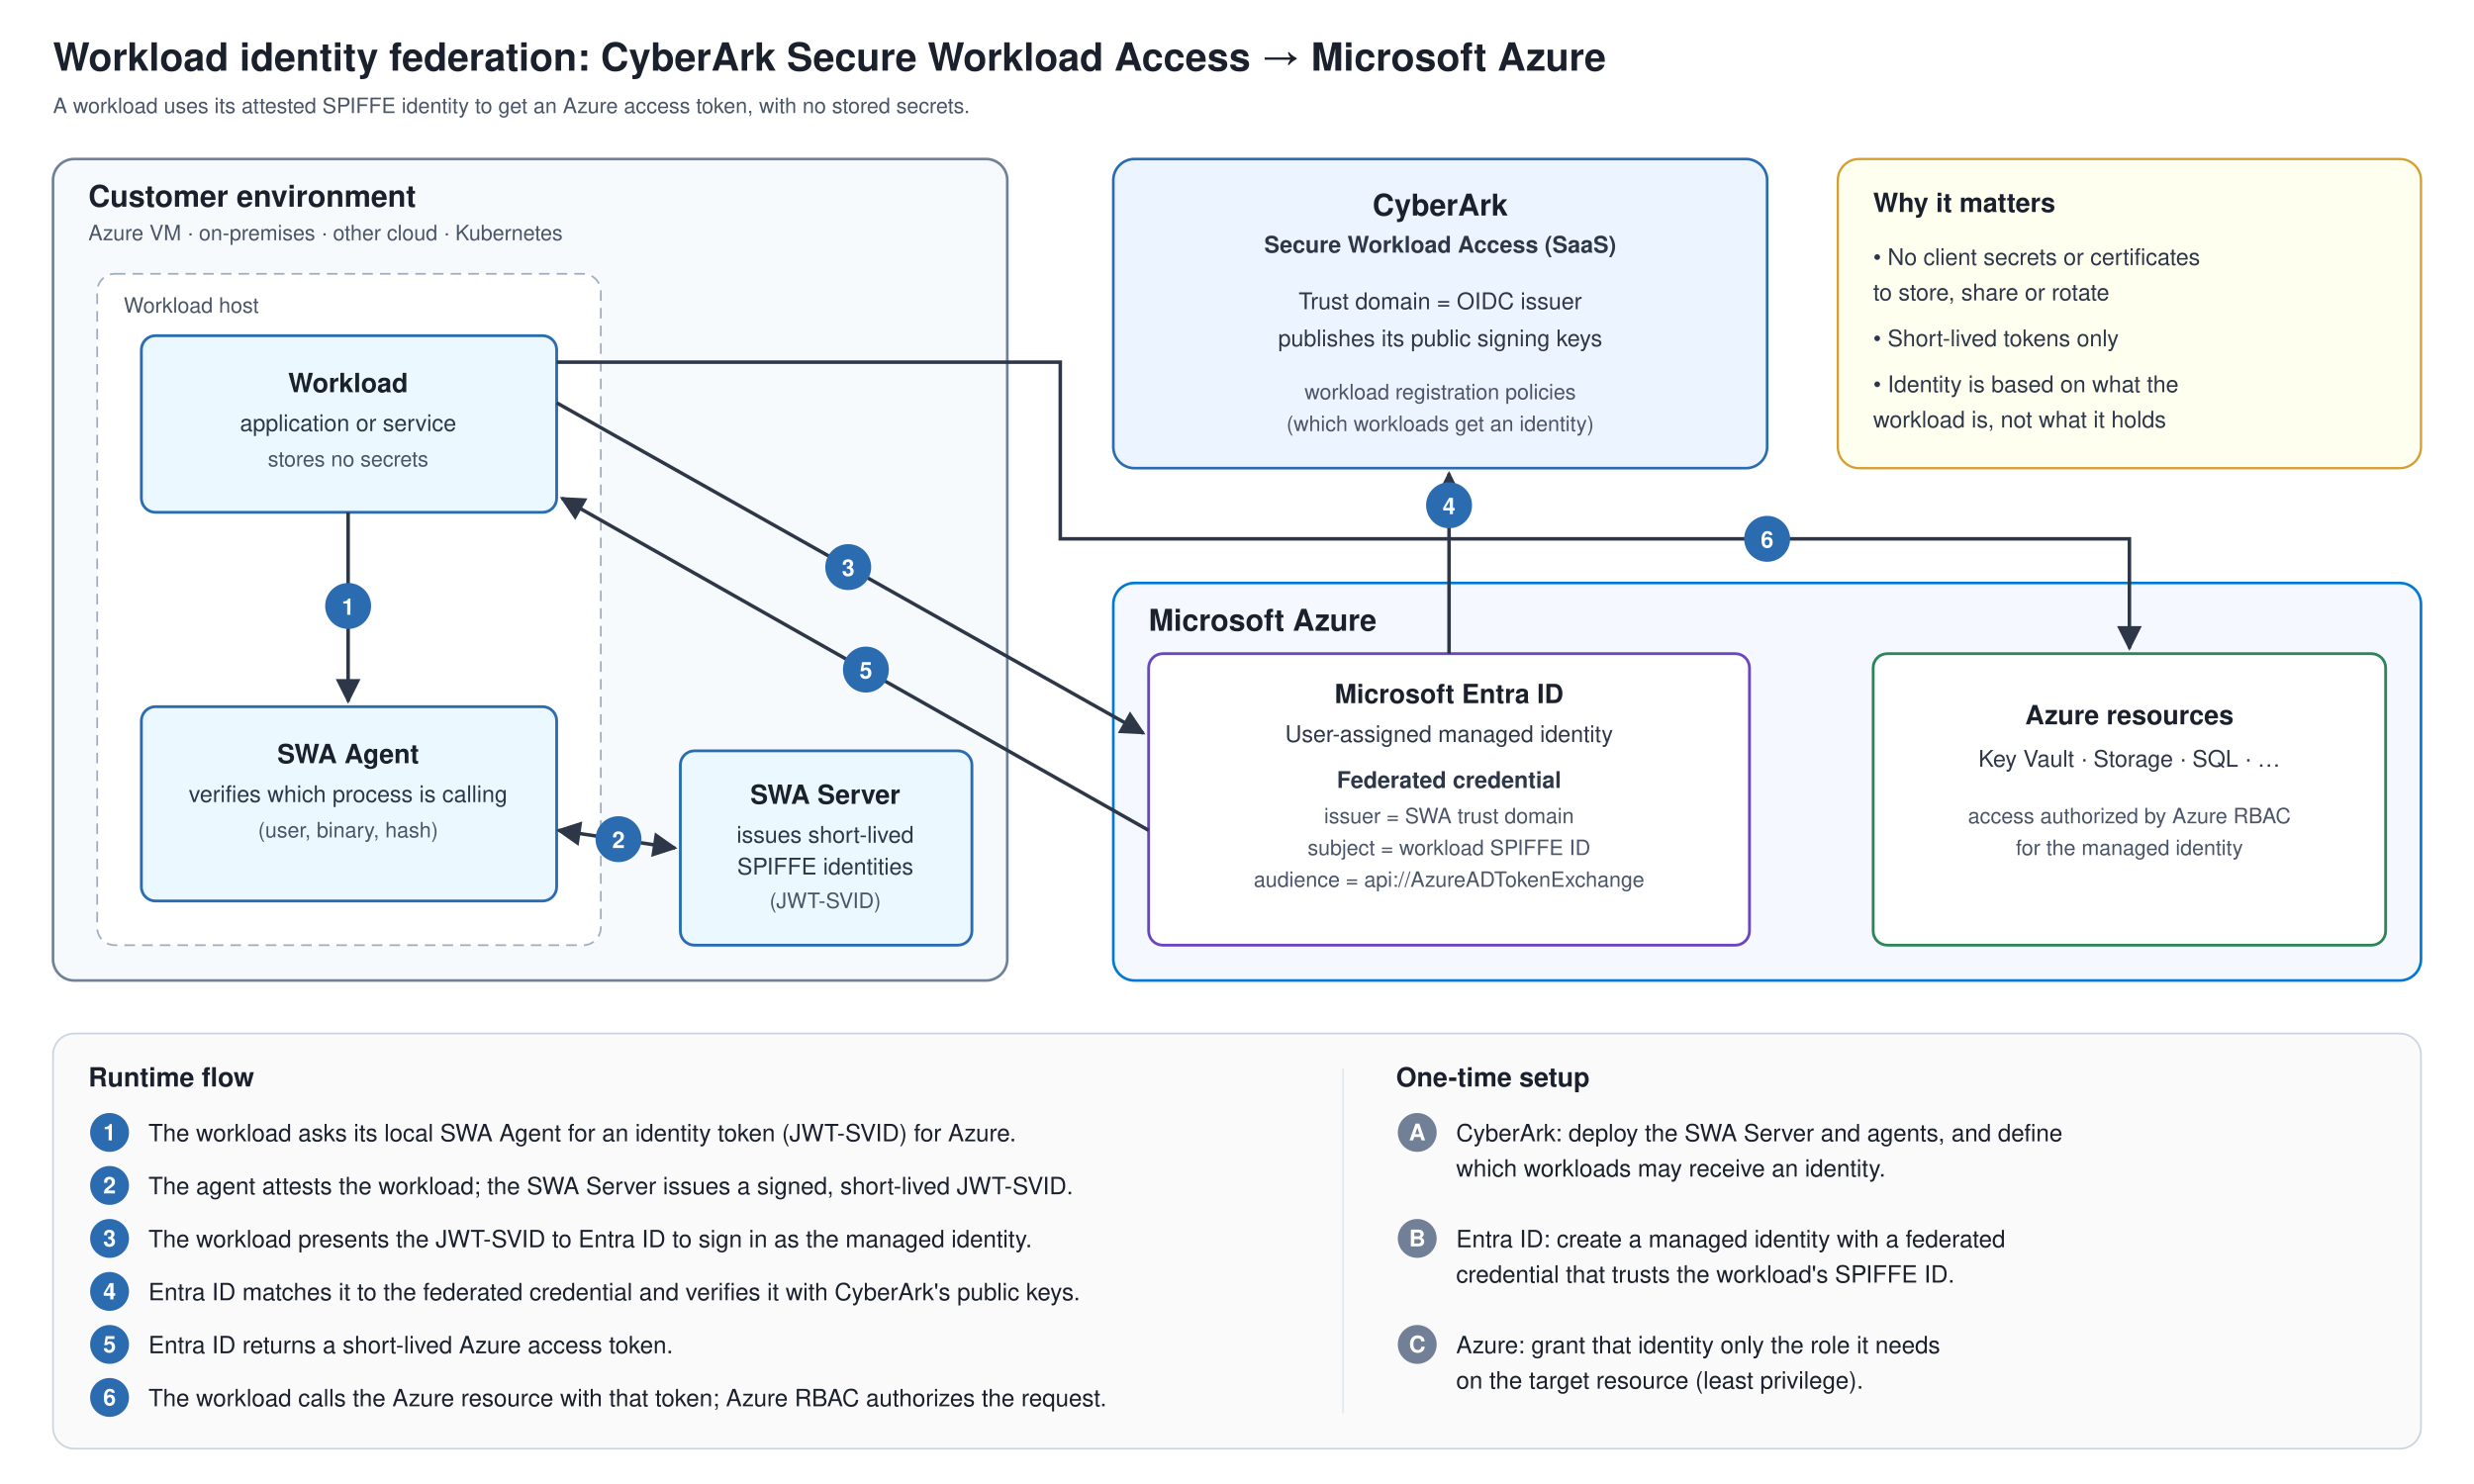
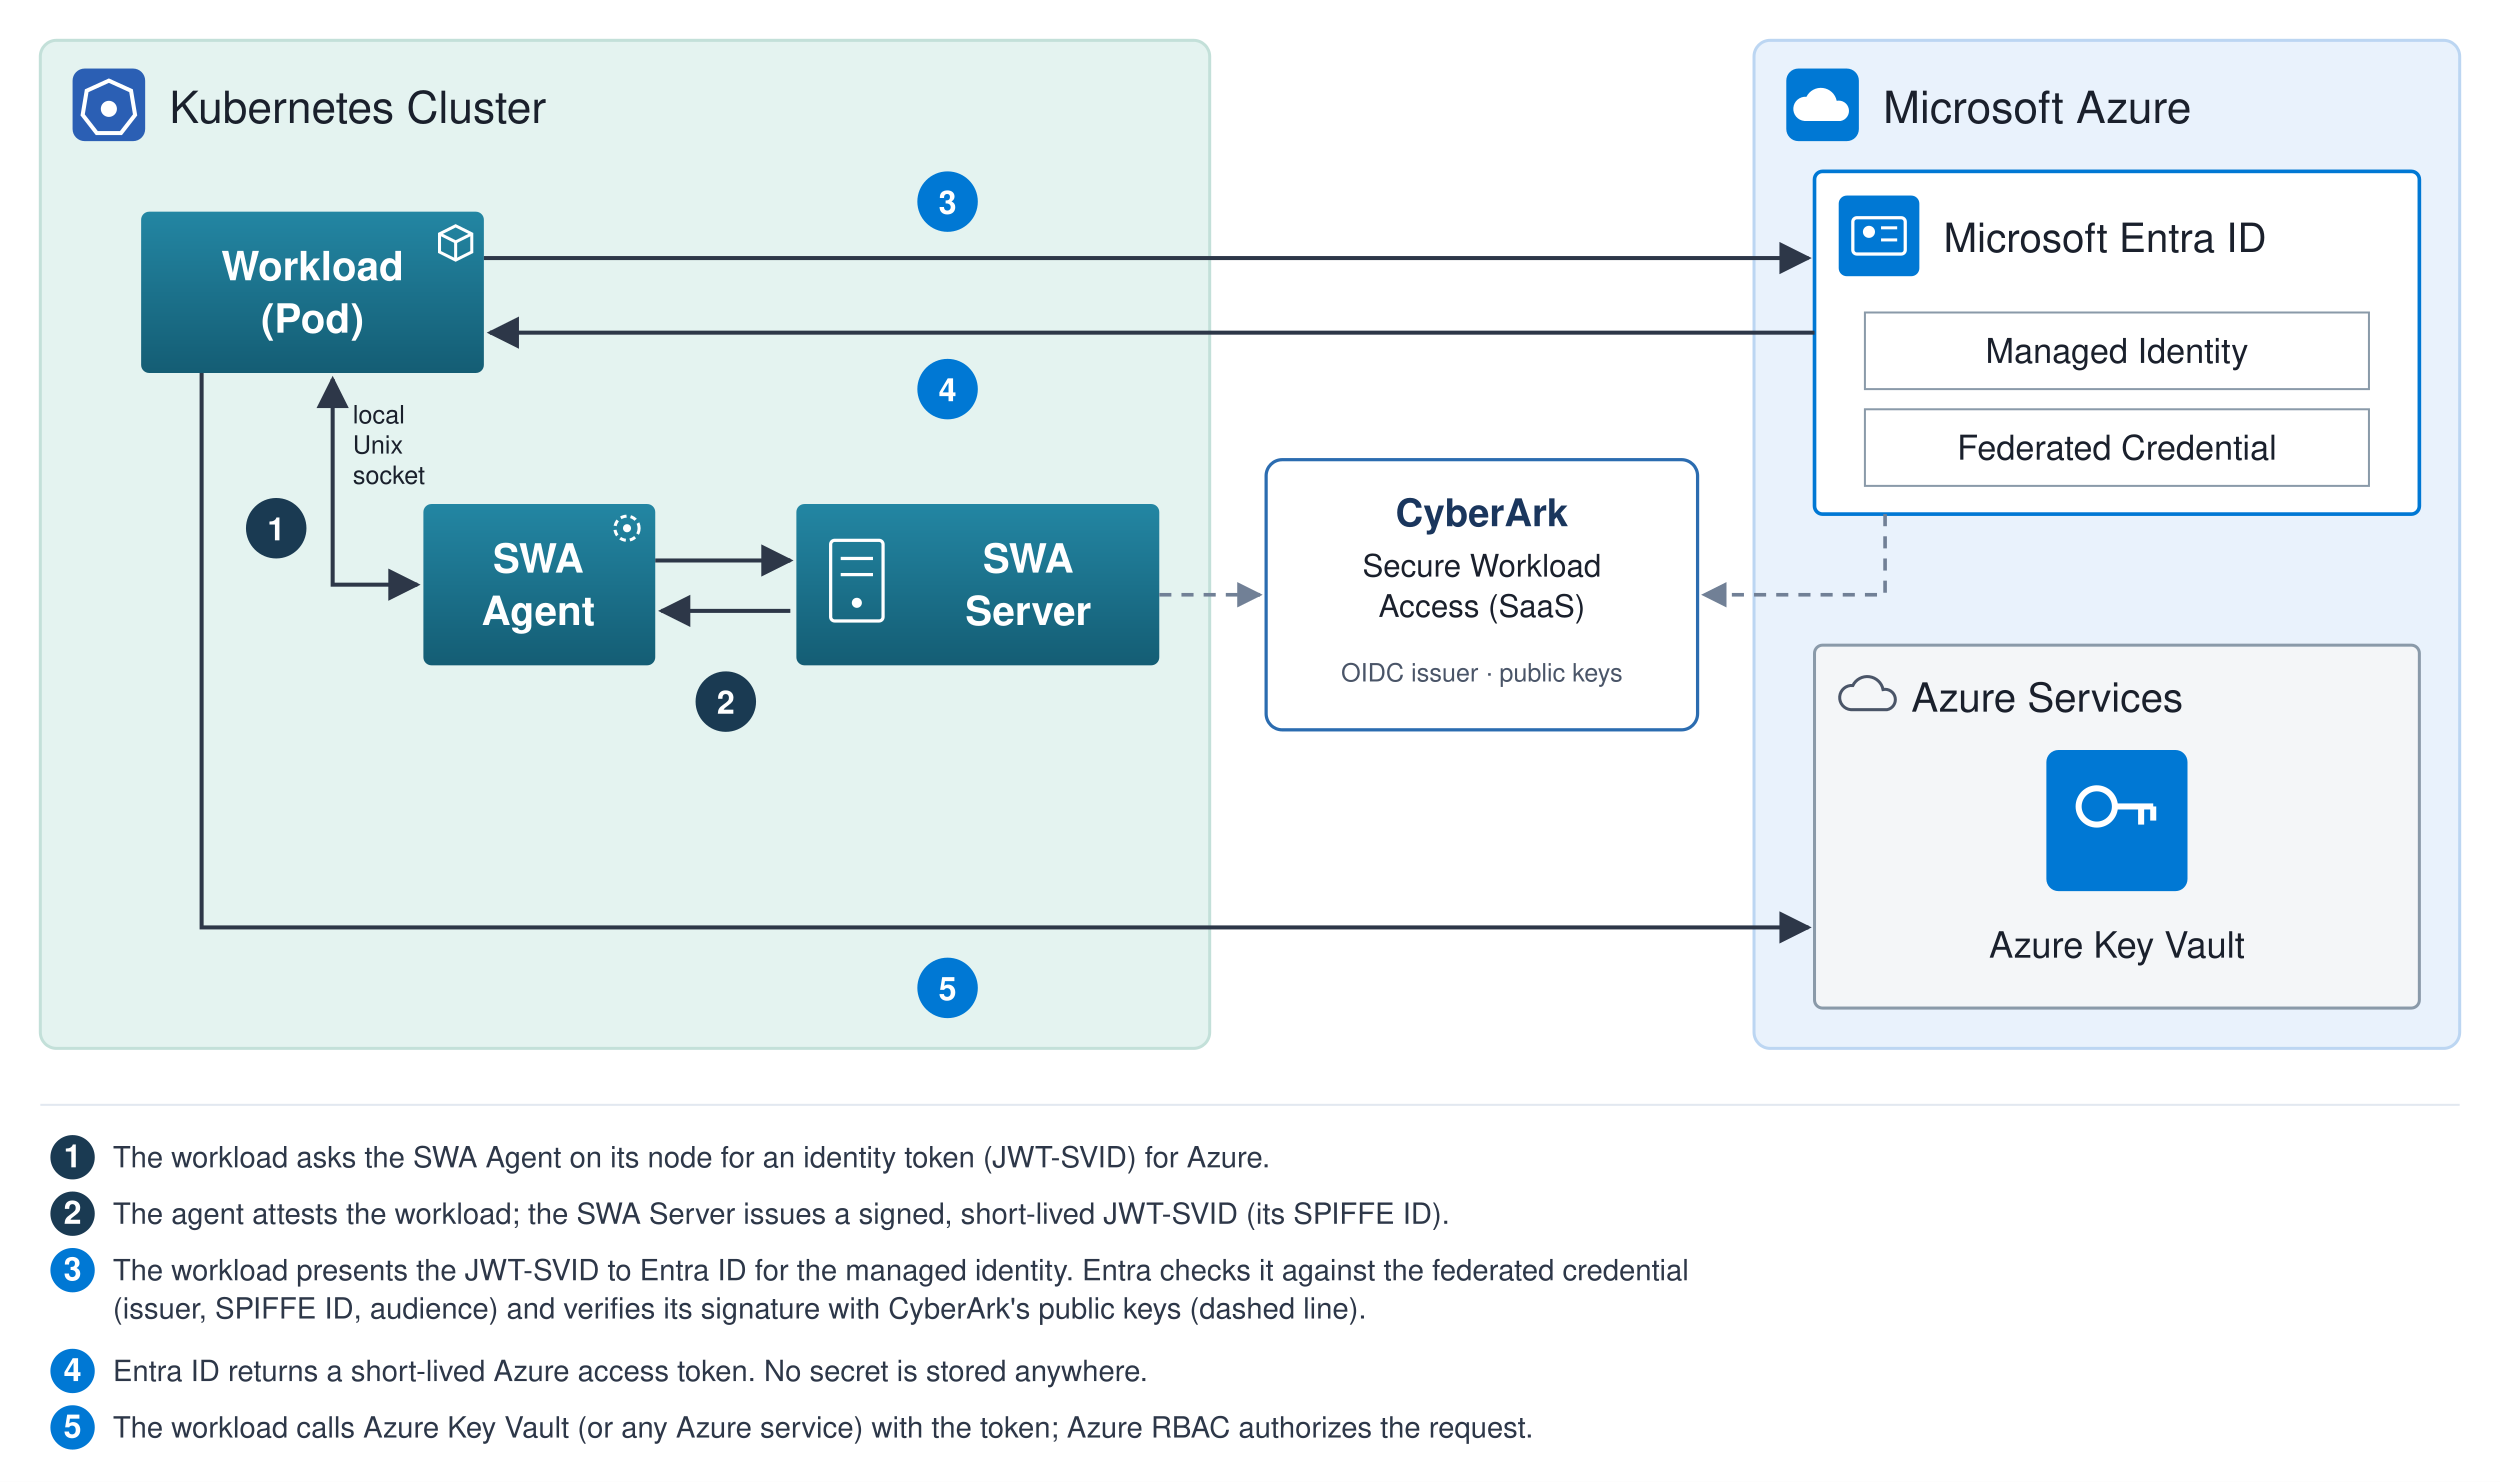
- <svg xmlns="http://www.w3.org/2000/svg" viewBox="0 0 1400 840" width="1400" height="840" font-family="Segoe UI, Helvetica, Arial, sans-serif" font-size="13" fill="#1a202c">
+ <svg xmlns="http://www.w3.org/2000/svg" viewBox="0 0 1240 735" width="1240" height="735" font-family="Segoe UI, Helvetica, Arial, sans-serif" fill="#1a202c">
  <defs>
-     <marker id="a" viewBox="0 0 10 10" refX="9" refY="5" markerWidth="7" markerHeight="7" orient="auto-start-reverse">
+     <linearGradient id="tb" x1="0" y1="0" x2="0" y2="1">
+       <stop offset="0" stop-color="#2386a3" />
+       <stop offset="1" stop-color="#145d74" />
+     </linearGradient>
+     <marker id="a" viewBox="0 0 10 10" refX="9" refY="5" markerWidth="8" markerHeight="8" orient="auto-start-reverse">
      <path d="M0,0 L10,5 L0,10 z" fill="#2d3748" />
    </marker>
+     <marker id="g" viewBox="0 0 10 10" refX="9" refY="5" markerWidth="7" markerHeight="7" orient="auto-start-reverse">
+       <path d="M0,0 L10,5 L0,10 z" fill="#718096" />
+     </marker>
    <style>
-       .zt{font-size:17px;font-weight:700}
-       .zs{font-size:12px;fill:#4a5568}
-       .bt{font-size:15px;font-weight:700}
-       .bd{font-size:13px;fill:#2d3748}
-       .bs{font-size:12px;fill:#4a5568}
      .ln{stroke:#2d3748;stroke-width:2;fill:none}
-       .n{fill:#fff;font-weight:700;font-size:13px}
-       .lg{font-size:13.5px}
+       .dl{stroke:#718096;stroke-width:1.8;fill:none;stroke-dasharray:6 5}
+       .bx{font-size:20px;font-weight:600;fill:#fff}
+       .zt{font-size:22px;font-weight:500}
+       .n{fill:#fff;font-weight:700;font-size:16px}
+       .lg{font-size:14.5px;fill:#2d3748}
    </style>
  </defs>
-   <rect width="1400" height="840" fill="#fff" />
-   <text x="30" y="40" font-size="22" font-weight="700">Workload identity federation: CyberArk Secure Workload Access → Microsoft Azure</text>
-   <text x="30" y="64" class="zs" font-size="13.5">A workload uses its attested SPIFFE identity to get an Azure access token, with no stored secrets.</text>
-   <rect x="30" y="90" width="540" height="465" rx="12" fill="#f7fafc" stroke="#718096" stroke-width="1.5" />
-   <text x="50" y="117" class="zt">Customer environment</text>
-   <text x="50" y="136" class="zs">Azure VM · on-premises · other cloud · Kubernetes</text>
-   <rect x="55" y="155" width="285" height="380" rx="10" fill="#fff" stroke="#a0aec0" stroke-dasharray="6 4" />
-   <text x="70" y="177" class="bs">Workload host</text>
-   <rect x="80" y="190" width="235" height="100" rx="8" fill="#ebf8ff" stroke="#2b6cb0" stroke-width="1.6" />
-   <text x="197" y="222" class="bt" text-anchor="middle">Workload</text>
-   <text x="197" y="244" class="bd" text-anchor="middle">application or service</text>
-   <text x="197" y="264" class="bs" text-anchor="middle">stores no secrets</text>
-   <rect x="80" y="400" width="235" height="110" rx="8" fill="#ebf8ff" stroke="#2b6cb0" stroke-width="1.6" />
-   <text x="197" y="432" class="bt" text-anchor="middle">SWA Agent</text>
-   <text x="197" y="454" class="bd" text-anchor="middle">verifies which process is calling</text>
-   <text x="197" y="474" class="bs" text-anchor="middle">(user, binary, hash)</text>
-   <rect x="385" y="425" width="165" height="110" rx="8" fill="#ebf8ff" stroke="#2b6cb0" stroke-width="1.6" />
-   <text x="467" y="455" class="bt" text-anchor="middle">SWA Server</text>
-   <text x="467" y="477" class="bd" text-anchor="middle">issues short-lived</text>
-   <text x="467" y="495" class="bd" text-anchor="middle">SPIFFE identities</text>
-   <text x="467" y="514" class="bs" text-anchor="middle">(JWT-SVID)</text>
-   <rect x="630" y="90" width="370" height="175" rx="12" fill="#ebf4ff" stroke="#2b6cb0" stroke-width="1.5" />
-   <text x="815" y="122" class="zt" text-anchor="middle">CyberArk</text>
-   <text x="815" y="143" class="bd" text-anchor="middle" font-weight="600">Secure Workload Access (SaaS)</text>
-   <text x="815" y="175" class="bd" text-anchor="middle">Trust domain = OIDC issuer</text>
-   <text x="815" y="196" class="bd" text-anchor="middle">publishes its public signing keys</text>
-   <text x="815" y="226" class="bs" text-anchor="middle">workload registration policies</text>
-   <text x="815" y="244" class="bs" text-anchor="middle">(which workloads get an identity)</text>
-   <rect x="1040" y="90" width="330" height="175" rx="12" fill="#fffff0" stroke="#d69e2e" stroke-width="1.3" />
-   <text x="1060" y="120" class="bt">Why it matters</text>
-   <text x="1060" y="150" class="bd">•  No client secrets or certificates</text>
-   <text x="1060" y="170" class="bd">   to store, share or rotate</text>
-   <text x="1060" y="196" class="bd">•  Short-lived tokens only</text>
-   <text x="1060" y="222" class="bd">•  Identity is based on what the</text>
-   <text x="1060" y="242" class="bd">   workload is, not what it holds</text>
-   <rect x="630" y="330" width="740" height="225" rx="12" fill="#f5f9ff" stroke="#0078d4" stroke-width="1.5" />
-   <text x="650" y="357" class="zt">Microsoft Azure</text>
-   <rect x="650" y="370" width="340" height="165" rx="8" fill="#fff" stroke="#6b46c1" stroke-width="1.6" />
-   <text x="820" y="398" class="bt" text-anchor="middle">Microsoft Entra ID</text>
-   <text x="820" y="420" class="bd" text-anchor="middle">User-assigned managed identity</text>
-   <text x="820" y="446" class="bd" text-anchor="middle" font-weight="600">Federated credential</text>
-   <text x="820" y="466" class="bs" text-anchor="middle">issuer = SWA trust domain</text>
-   <text x="820" y="484" class="bs" text-anchor="middle">subject = workload SPIFFE ID</text>
-   <text x="820" y="502" class="bs" text-anchor="middle">audience = api://AzureADTokenExchange</text>
-   <rect x="1060" y="370" width="290" height="165" rx="8" fill="#fff" stroke="#2f855a" stroke-width="1.6" />
-   <text x="1205" y="410" class="bt" text-anchor="middle">Azure resources</text>
-   <text x="1205" y="434" class="bd" text-anchor="middle">Key Vault · Storage · SQL · …</text>
-   <text x="1205" y="466" class="bs" text-anchor="middle">access authorized by Azure RBAC</text>
-   <text x="1205" y="484" class="bs" text-anchor="middle">for the managed identity</text>
-   <path d="M197,290 L197,397" class="ln" marker-end="url(#a)" />
-   <circle cx="197" cy="343" r="13" fill="#2b6cb0" />
-   <text x="197" y="348" class="n" text-anchor="middle">1</text>
-   <path d="M316,470 L382,480" class="ln" marker-start="url(#a)" marker-end="url(#a)" />
-   <circle cx="350" cy="475" r="13" fill="#2b6cb0" />
-   <text x="350" y="480" class="n" text-anchor="middle">2</text>
-   <path d="M315,228 L647,415" class="ln" marker-end="url(#a)" />
-   <circle cx="480" cy="321" r="13" fill="#2b6cb0" />
-   <text x="480" y="326" class="n" text-anchor="middle">3</text>
-   <path d="M820,370 L820,268" class="ln" marker-end="url(#a)" />
-   <circle cx="820" cy="286" r="13" fill="#2b6cb0" />
-   <text x="820" y="291" class="n" text-anchor="middle">4</text>
-   <path d="M650,470 L318,282" class="ln" marker-end="url(#a)" />
-   <circle cx="490" cy="379" r="13" fill="#2b6cb0" />
-   <text x="490" y="384" class="n" text-anchor="middle">5</text>
-   <path d="M315,205 L600,205 L600,305 L1205,305 L1205,367" class="ln" marker-end="url(#a)" />
-   <circle cx="1000" cy="305" r="13" fill="#2b6cb0" />
-   <text x="1000" y="310" class="n" text-anchor="middle">6</text>
-   <rect x="30" y="585" width="1340" height="235" rx="12" fill="#fafafa" stroke="#cbd5e0" />
-   <text x="50" y="615" class="bt">Runtime flow</text>
+   <rect width="1240" height="735" fill="#fff" />
+   <rect x="20" y="20" width="580" height="500" rx="8" fill="#e4f3f0" stroke="#c3e0d9" stroke-width="1.5" />
+   <rect x="36" y="34" width="36" height="36" rx="6" fill="#2b5fb4" />
+   <polygon points="54,40 65,45 67,57 60,66 48,66 41,57 43,45" fill="none" stroke="#fff" stroke-width="2" />
+   <circle cx="54" cy="54" r="4" fill="#fff" />
+   <text x="84" y="61" class="zt">Kubernetes Cluster</text>
+   <rect x="70" y="105" width="170" height="80" rx="4" fill="url(#tb)" />
+   <text x="155" y="139" class="bx" text-anchor="middle">Workload</text>
+   <text x="155" y="165" class="bx" text-anchor="middle">(Pod)</text>
+   <polygon points="226,112 234,116 234,125 226,129 218,125 218,116" fill="none" stroke="#fff" stroke-width="1.5" />
+   <polyline points="218,116 226,120 234,116" fill="none" stroke="#fff" stroke-width="1.5" />
+   <line x1="226" y1="120" x2="226" y2="129" stroke="#fff" stroke-width="1.5" />
+   <rect x="210" y="250" width="115" height="80" rx="4" fill="url(#tb)" />
+   <text x="267" y="284" class="bx" text-anchor="middle">SWA</text>
+   <text x="267" y="310" class="bx" text-anchor="middle">Agent</text>
+   <circle cx="311" cy="262" r="6" fill="none" stroke="#fff" stroke-width="1.5" stroke-dasharray="3 2" />
+   <circle cx="311" cy="262" r="2" fill="#fff" />
+   <rect x="395" y="250" width="180" height="80" rx="4" fill="url(#tb)" />
+   <rect x="412" y="268" width="26" height="40" rx="2" fill="none" stroke="#fff" stroke-width="1.6" />
+   <line x1="417" y1="277" x2="433" y2="277" stroke="#fff" stroke-width="1.6" />
+   <line x1="417" y1="285" x2="433" y2="285" stroke="#fff" stroke-width="1.6" />
+   <circle cx="425" cy="299" r="2.5" fill="#fff" />
+   <text x="510" y="284" class="bx" text-anchor="middle">SWA</text>
+   <text x="510" y="310" class="bx" text-anchor="middle">Server</text>
+   <rect x="628" y="228" width="214" height="134" rx="8" fill="#fff" stroke="#2b6cb0" stroke-width="1.6" />
+   <text x="735" y="261" text-anchor="middle" font-size="19" font-weight="700" fill="#1a365d">CyberArk</text>
+   <text x="735" y="286" text-anchor="middle" font-size="15.5">Secure Workload</text>
+   <text x="735" y="306" text-anchor="middle" font-size="15.5">Access (SaaS)</text>
+   <text x="735" y="338" text-anchor="middle" font-size="12.5" fill="#4a5568">OIDC issuer · public keys</text>
+   <rect x="870" y="20" width="350" height="500" rx="8" fill="#e9f2fc" stroke="#bcd6f2" stroke-width="1.5" />
+   <rect x="886" y="34" width="36" height="36" rx="6" fill="#0078d4" />
+   <path d="M895,60 a6,6 0 0 1 1,-12 a8,8 0 0 1 15,2 a5,5 0 0 1 2,10 z" fill="#fff" />
+   <text x="934" y="61" class="zt">Microsoft Azure</text>
+   <rect x="900" y="85" width="300" height="170" rx="4" fill="#fff" stroke="#0078d4" stroke-width="1.8" />
+   <rect x="912" y="97" width="40" height="40" rx="4" fill="#0078d4" />
+   <rect x="919" y="108" width="26" height="18" rx="2" fill="none" stroke="#fff" stroke-width="1.6" />
+   <circle cx="927" cy="115" r="3" fill="#fff" />
+   <line x1="933" y1="113" x2="941" y2="113" stroke="#fff" stroke-width="1.5" />
+   <line x1="933" y1="119" x2="941" y2="119" stroke="#fff" stroke-width="1.5" />
+   <text x="964" y="125" font-size="20" font-weight="500">Microsoft Entra ID</text>
+   <rect x="925" y="155" width="250" height="38" fill="#fff" stroke="#8a9aa9" />
+   <text x="1050" y="180" text-anchor="middle" font-size="17">Managed Identity</text>
+   <rect x="925" y="203" width="250" height="38" fill="#fff" stroke="#8a9aa9" />
+   <text x="1050" y="228" text-anchor="middle" font-size="17">Federated Credential</text>
+   <rect x="900" y="320" width="300" height="180" rx="4" fill="#f4f6f8" stroke="#8a9aa9" stroke-width="1.5" />
+   <path d="M918,352 a6,6 0 0 1 1,-12 a8,8 0 0 1 15,2 a5,5 0 0 1 2,10 z" fill="none" stroke="#4a5568" stroke-width="1.5" />
+   <text x="948" y="353" font-size="20" font-weight="500">Azure Services</text>
+   <rect x="1015" y="372" width="70" height="70" rx="6" fill="#0078d4" />
+   <circle cx="1040" cy="400" r="9" fill="none" stroke="#fff" stroke-width="3" />
+   <line x1="1049" y1="400" x2="1068" y2="400" stroke="#fff" stroke-width="3" />
+   <line x1="1062" y1="400" x2="1062" y2="409" stroke="#fff" stroke-width="3" />
+   <line x1="1068" y1="400" x2="1068" y2="407" stroke="#fff" stroke-width="3" />
+   <text x="1050" y="475" text-anchor="middle" font-size="18" font-weight="500">Azure Key Vault</text>
+   <path d="M165,188 L165,290 L207,290" class="ln" marker-start="url(#a)" marker-end="url(#a)" />
+   <text x="175" y="210" font-size="12.5">local</text>
+   <text x="175" y="225" font-size="12.5">Unix</text>
+   <text x="175" y="240" font-size="12.5">socket</text>
+   <circle cx="137" cy="262" r="15" fill="#1a3a52" />
+   <text x="137" y="268" class="n" text-anchor="middle">1</text>
+   <path d="M325,278 L392,278" class="ln" marker-end="url(#a)" />
+   <path d="M392,303 L328,303" class="ln" marker-end="url(#a)" />
+   <circle cx="360" cy="348" r="15" fill="#1a3a52" />
+   <text x="360" y="354" class="n" text-anchor="middle">2</text>
+   <path d="M240,128 L897,128" class="ln" marker-end="url(#a)" />
+   <circle cx="470" cy="100" r="15" fill="#0078d4" />
+   <text x="470" y="106" class="n" text-anchor="middle">3</text>
+   <path d="M900,165 L243,165" class="ln" marker-end="url(#a)" />
+   <circle cx="470" cy="193" r="15" fill="#0078d4" />
+   <text x="470" y="199" class="n" text-anchor="middle">4</text>
+   <path d="M100,185 L100,460 L897,460" class="ln" marker-end="url(#a)" />
+   <circle cx="470" cy="490" r="15" fill="#0078d4" />
+   <text x="470" y="496" class="n" text-anchor="middle">5</text>
+   <path d="M575,295 L625,295" class="dl" marker-end="url(#g)" />
+   <path d="M935,255 L935,295 L845,295" class="dl" marker-end="url(#g)" />
+   <line x1="20" y1="548" x2="1220" y2="548" stroke="#e2e8f0" />
  <g class="lg">
-     <circle cx="62" cy="641" r="11" fill="#2b6cb0" />
-     <text x="62" y="645.5" class="n" text-anchor="middle" font-size="12">1</text>
-     <text x="84" y="646">The workload asks its local SWA Agent for an identity token (JWT-SVID) for Azure.</text>
-     <circle cx="62" cy="671" r="11" fill="#2b6cb0" />
-     <text x="62" y="675.5" class="n" text-anchor="middle" font-size="12">2</text>
-     <text x="84" y="676">The agent attests the workload; the SWA Server issues a signed, short-lived JWT-SVID.</text>
-     <circle cx="62" cy="701" r="11" fill="#2b6cb0" />
-     <text x="62" y="705.5" class="n" text-anchor="middle" font-size="12">3</text>
-     <text x="84" y="706">The workload presents the JWT-SVID to Entra ID to sign in as the managed identity.</text>
-     <circle cx="62" cy="731" r="11" fill="#2b6cb0" />
-     <text x="62" y="735.5" class="n" text-anchor="middle" font-size="12">4</text>
-     <text x="84" y="736">Entra ID matches it to the federated credential and verifies it with CyberArk's public keys.</text>
-     <circle cx="62" cy="761" r="11" fill="#2b6cb0" />
-     <text x="62" y="765.5" class="n" text-anchor="middle" font-size="12">5</text>
-     <text x="84" y="766">Entra ID returns a short-lived Azure access token.</text>
-     <circle cx="62" cy="791" r="11" fill="#2b6cb0" />
-     <text x="62" y="795.5" class="n" text-anchor="middle" font-size="12">6</text>
-     <text x="84" y="796">The workload calls the Azure resource with that token; Azure RBAC authorizes the request.</text>
-   </g>
-   <line x1="760" y1="605" x2="760" y2="800" stroke="#e2e8f0" />
-   <text x="790" y="615" class="bt">One-time setup</text>
-   <g class="lg">
-     <circle cx="802" cy="641" r="11" fill="#718096" />
-     <text x="802" y="645.5" class="n" text-anchor="middle" font-size="12">A</text>
-     <text x="824" y="646">CyberArk: deploy the SWA Server and agents, and define</text>
-     <text x="824" y="666">which workloads may receive an identity.</text>
-     <circle cx="802" cy="701" r="11" fill="#718096" />
-     <text x="802" y="705.5" class="n" text-anchor="middle" font-size="12">B</text>
-     <text x="824" y="706">Entra ID: create a managed identity with a federated</text>
-     <text x="824" y="726">credential that trusts the workload's SPIFFE ID.</text>
-     <circle cx="802" cy="761" r="11" fill="#718096" />
-     <text x="802" y="765.5" class="n" text-anchor="middle" font-size="12">C</text>
-     <text x="824" y="766">Azure: grant that identity only the role it needs</text>
-     <text x="824" y="786">on the target resource (least privilege).</text>
+     <circle cx="36" cy="574" r="11" fill="#1a3a52" />
+     <text x="36" y="579" class="n" font-size="13" text-anchor="middle">1</text>
+     <text x="56" y="579">The workload asks the SWA Agent on its node for an identity token (JWT-SVID) for Azure.</text>
+     <circle cx="36" cy="602" r="11" fill="#1a3a52" />
+     <text x="36" y="607" class="n" font-size="13" text-anchor="middle">2</text>
+     <text x="56" y="607">The agent attests the workload; the SWA Server issues a signed, short-lived JWT-SVID (its SPIFFE ID).</text>
+     <circle cx="36" cy="630" r="11" fill="#0078d4" />
+     <text x="36" y="635" class="n" font-size="13" text-anchor="middle">3</text>
+     <text x="56" y="635">The workload presents the JWT-SVID to Entra ID for the managed identity. Entra checks it against the federated credential</text>
+     <text x="56" y="654">(issuer, SPIFFE ID, audience) and verifies its signature with CyberArk's public keys (dashed line).</text>
+     <circle cx="36" cy="680" r="11" fill="#0078d4" />
+     <text x="36" y="685" class="n" font-size="13" text-anchor="middle">4</text>
+     <text x="56" y="685">Entra ID returns a short-lived Azure access token. No secret is stored anywhere.</text>
+     <circle cx="36" cy="708" r="11" fill="#0078d4" />
+     <text x="36" y="713" class="n" font-size="13" text-anchor="middle">5</text>
+     <text x="56" y="713">The workload calls Azure Key Vault (or any Azure service) with the token; Azure RBAC authorizes the request.</text>
  </g>
</svg>
